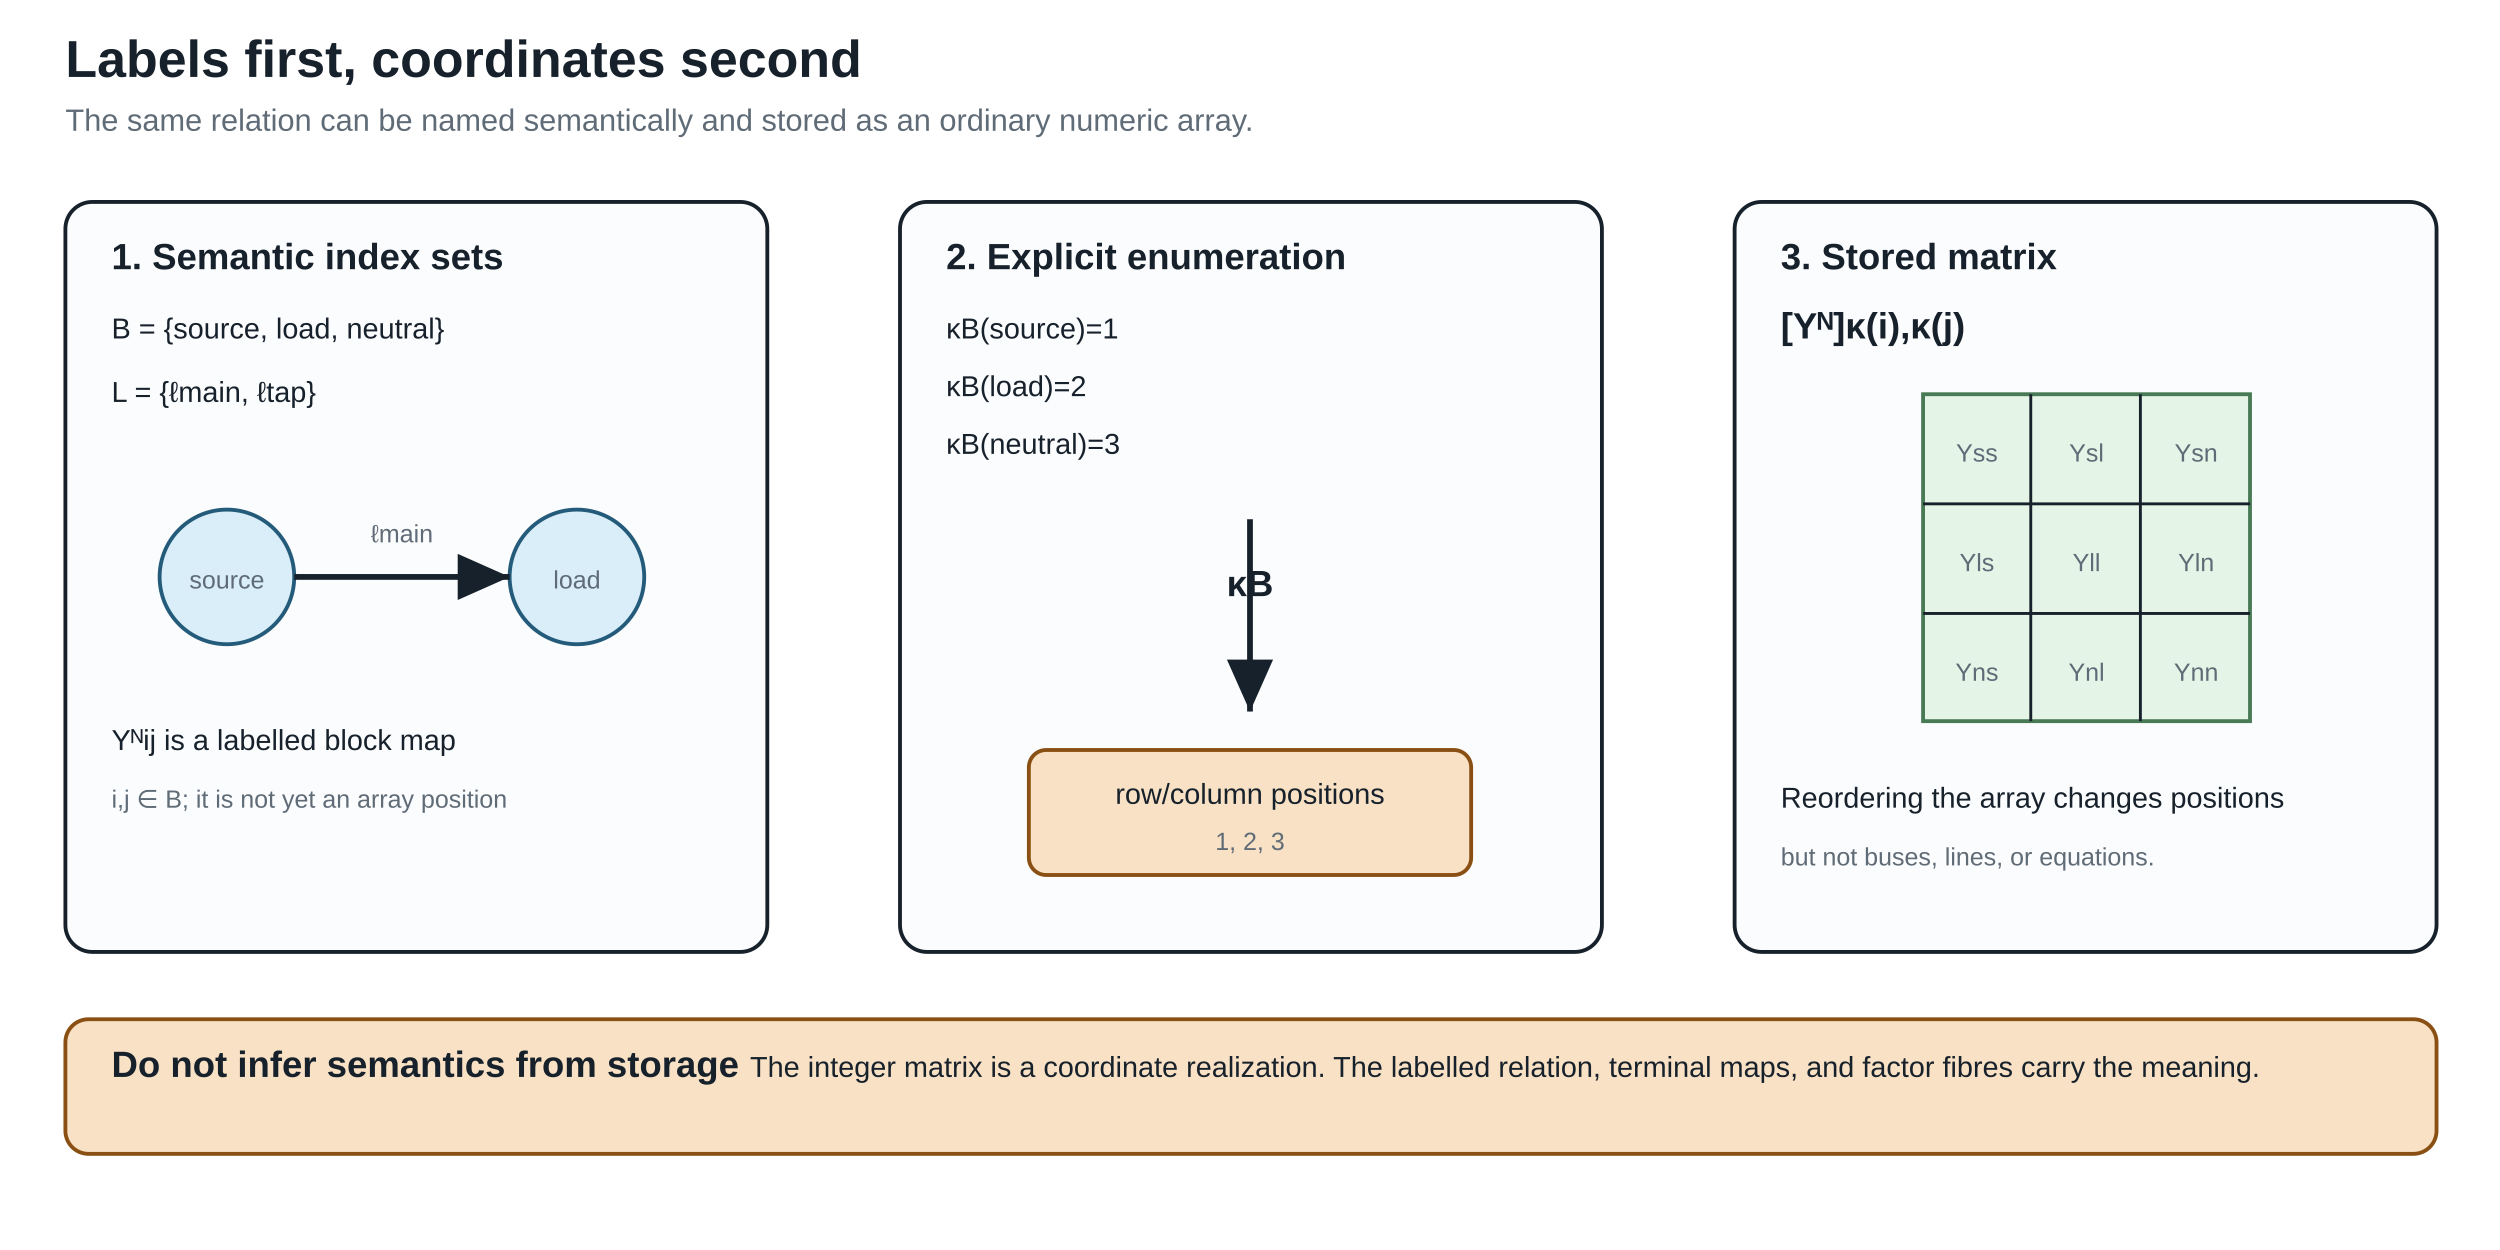
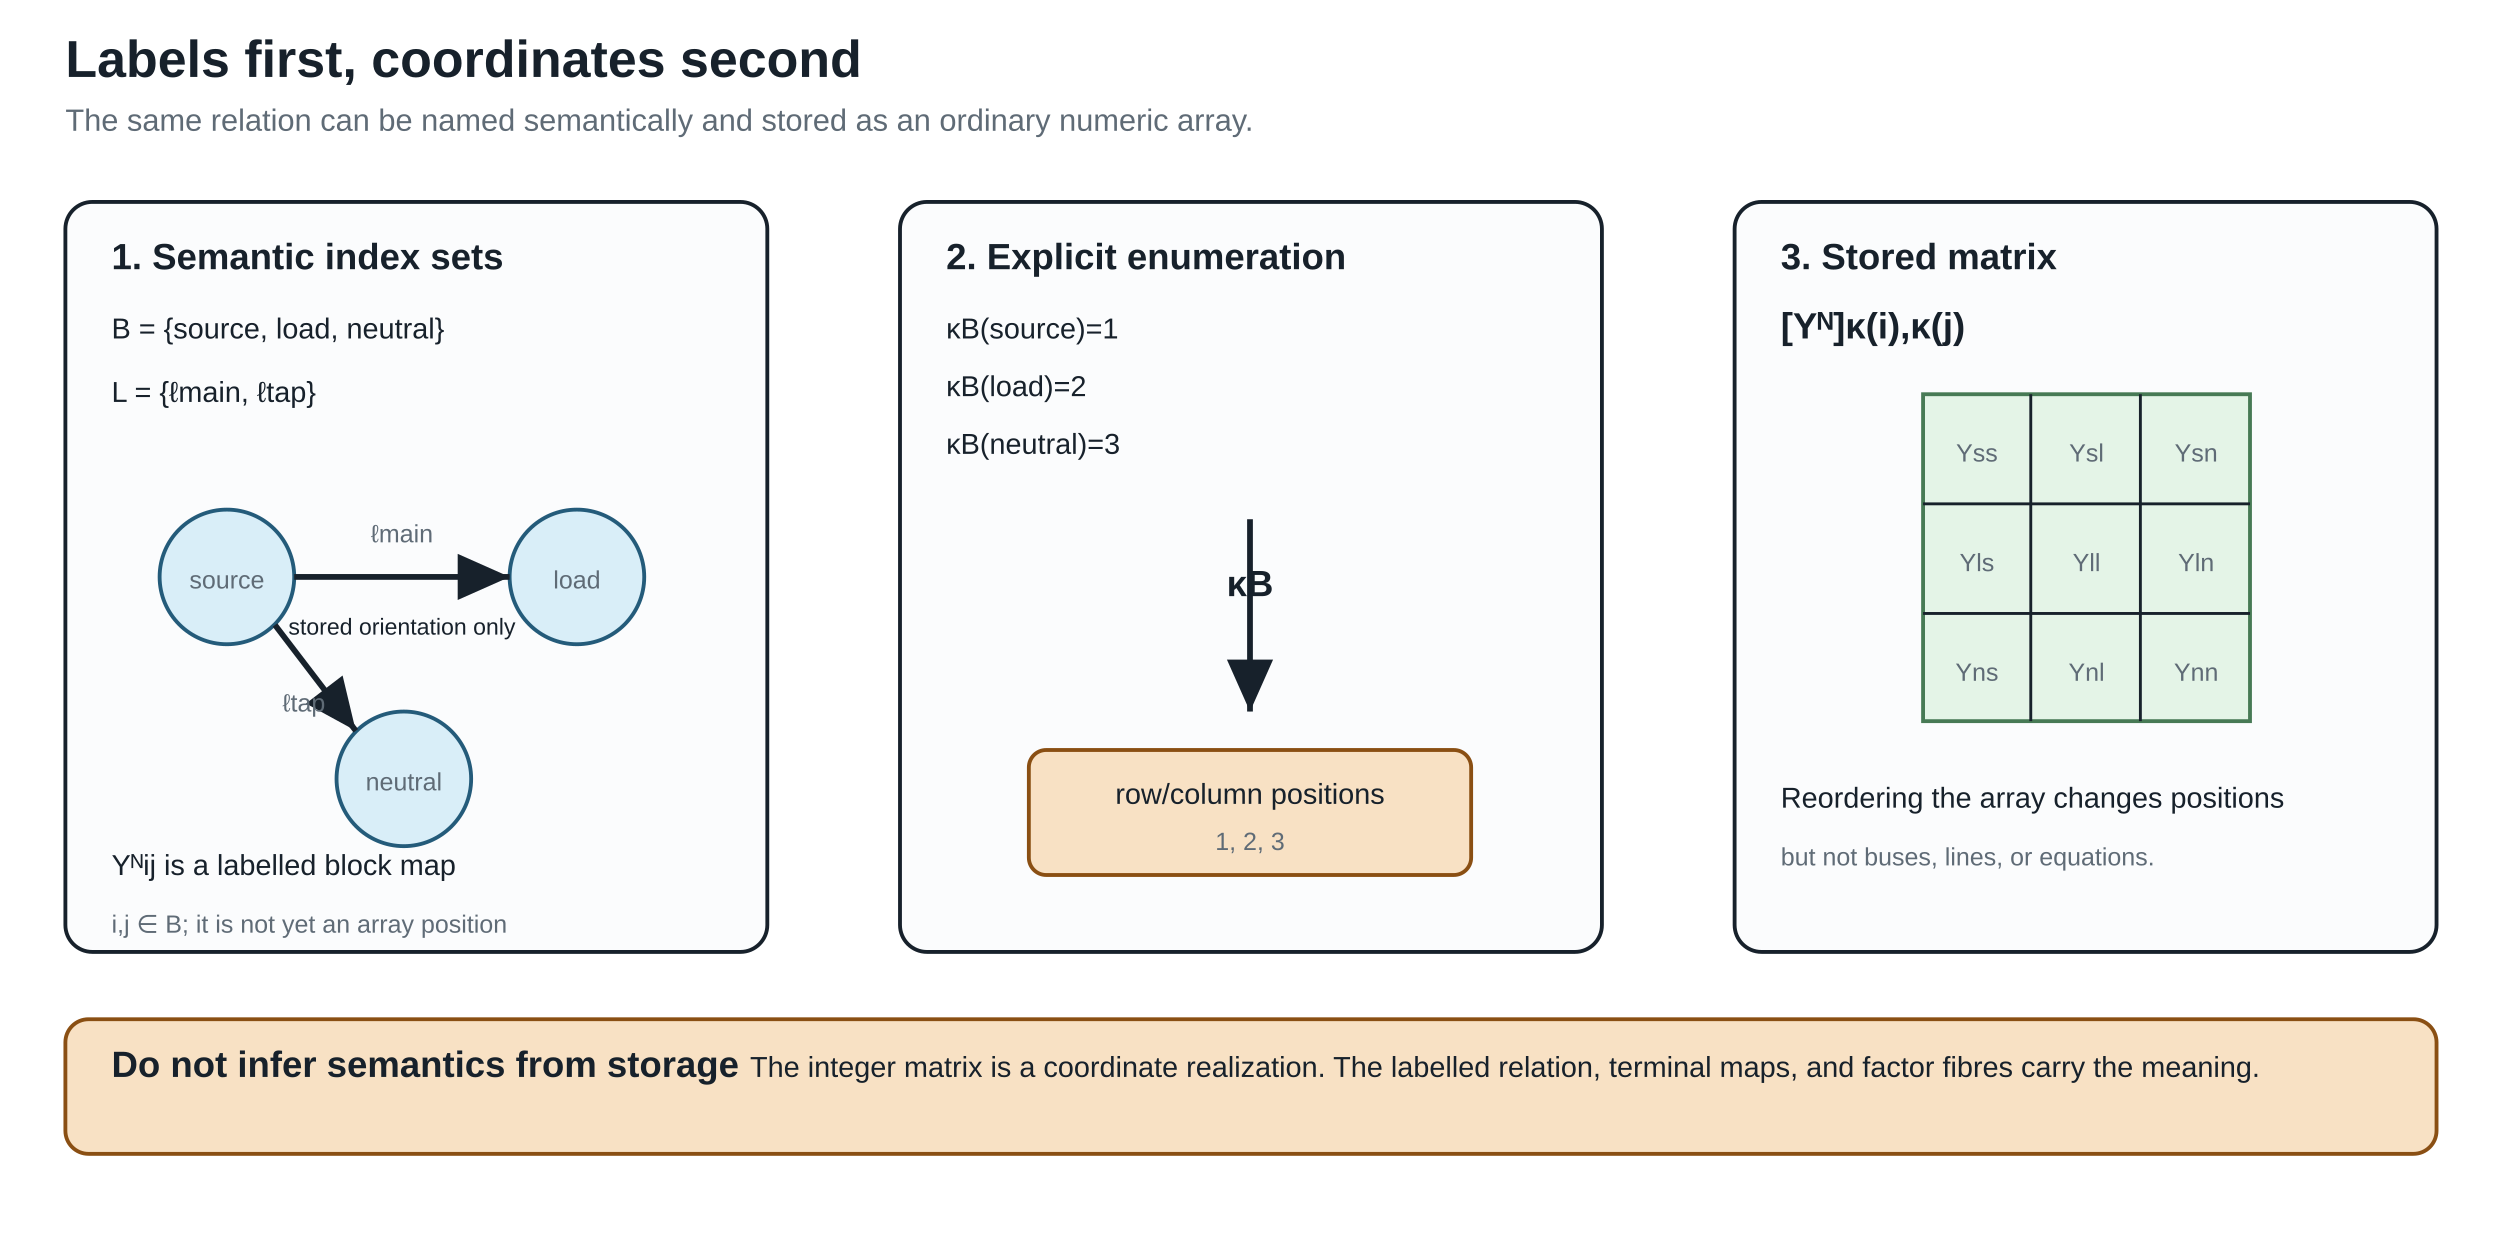
<svg xmlns="http://www.w3.org/2000/svg" width="1300" height="650" viewBox="0 0 1300 650">
  <rect width="100%" height="100%" fill="white" />
  <style>
text{font-family:Arial,sans-serif;fill:#17212b}.title{font-size:27px;font-weight:bold}
.sub{font-size:16px;fill:#5f6b76}.head{font-size:19px;font-weight:bold}.body{font-size:15px}
.small{font-size:13px;fill:#5f6b76}.panel{fill:#fbfcfd;stroke:#17212b;stroke-width:2}
.label{fill:#d9eef8;stroke:#245b7a;stroke-width:2}.coord{fill:#f8e1c4;stroke:#8a4f13;stroke-width:2}
.matrix{fill:#e4f4e7;stroke:#477a55;stroke-width:2}.arrow{stroke:#17212b;stroke-width:3;fill:none;marker-end:url(#arrow)}
.grid{stroke:#17212b;stroke-width:1.5}.dash{stroke:#8a3232;stroke-width:2;stroke-dasharray:8 6;fill:none}
</style>
  <defs>
    <marker id="arrow" markerWidth="11" markerHeight="11" refX="9" refY="4" orient="auto">
      <path d="M0,0 L9,4 L0,8 z" fill="#17212b" />
    </marker>
  </defs>
  <text x="34" y="40" class="title" text-anchor="start">Labels first, coordinates second</text>
  <text x="34" y="68" class="sub" text-anchor="start">The same relation can be named semantically and stored as an ordinary numeric array.</text>
  <rect x="34" y="105" width="365" height="390" rx="14" class="panel" />
  <rect x="468" y="105" width="365" height="390" rx="14" class="panel" />
  <rect x="902" y="105" width="365" height="390" rx="14" class="panel" />
  <text x="58" y="140" class="head" text-anchor="start">1. Semantic index sets</text>
  <text x="492" y="140" class="head" text-anchor="start">2. Explicit enumeration</text>
  <text x="926" y="140" class="head" text-anchor="start">3. Stored matrix</text>
  <text x="58" y="176" class="body" text-anchor="start">B = {source, load, neutral}</text>
  <text x="58" y="209" class="body" text-anchor="start">L = {ℓmain, ℓtap}</text>
  <circle cx="118" cy="300" r="35" class="label" />
  <circle cx="300" cy="300" r="35" class="label" />
+   <circle cx="210" cy="405" r="35" class="label" />
  <text x="118" y="306" class="small" text-anchor="middle">source</text>
  <text x="300" y="306" class="small" text-anchor="middle">load</text>
+   <text x="210" y="411" class="small" text-anchor="middle">neutral</text>
  <path d="M153 300 L265 300" class="arrow" />
  <text x="209" y="282" class="small" text-anchor="middle">ℓmain</text>
-   <text x="58" y="390" class="body" text-anchor="start">Yᴺij is a labelled block map</text>
-   <text x="58" y="420" class="small" text-anchor="start">i,j ∈ B; it is not yet an array position</text>
+   <text x="209" y="330" class="tiny" text-anchor="middle">stored orientation only</text>
+   <path d="M143 325 L185 380" class="arrow" />
+   <text x="158" y="370" class="small" text-anchor="middle">ℓtap</text>
+   <text x="58" y="455" class="body" text-anchor="start">Yᴺij is a labelled block map</text>
+   <text x="58" y="485" class="small" text-anchor="start">i,j ∈ B; it is not yet an array position</text>
  <text x="492" y="176" class="body" text-anchor="start">κB(source)=1</text>
  <text x="492" y="206" class="body" text-anchor="start">κB(load)=2</text>
  <text x="492" y="236" class="body" text-anchor="start">κB(neutral)=3</text>
  <path d="M650 270 L650 370" class="arrow" />
  <text x="650" y="310" class="head" text-anchor="middle">κB</text>
  <rect x="535" y="390" width="230" height="65" rx="9" class="coord" />
  <text x="650" y="418" class="body" text-anchor="middle">row/column positions</text>
  <text x="650" y="442" class="small" text-anchor="middle">1, 2, 3</text>
  <text x="926" y="176" class="head" text-anchor="start">[Yᴺ]κ(i),κ(j)</text>
  <rect x="1000" y="205" width="170" height="170" class="matrix" />
  <path d="M1056 205 V375 M1113 205 V375 M1000 262 H1170 M1000 319 H1170" class="grid" />
  <text x="1028" y="240" class="small" text-anchor="middle">Yss</text>
  <text x="1085" y="240" class="small" text-anchor="middle">Ysl</text>
  <text x="1142" y="240" class="small" text-anchor="middle">Ysn</text>
  <text x="1028" y="297" class="small" text-anchor="middle">Yls</text>
  <text x="1085" y="297" class="small" text-anchor="middle">Yll</text>
  <text x="1142" y="297" class="small" text-anchor="middle">Yln</text>
  <text x="1028" y="354" class="small" text-anchor="middle">Yns</text>
  <text x="1085" y="354" class="small" text-anchor="middle">Ynl</text>
  <text x="1142" y="354" class="small" text-anchor="middle">Ynn</text>
  <text x="926" y="420" class="body" text-anchor="start">Reordering the array changes positions</text>
  <text x="926" y="450" class="small" text-anchor="start">but not buses, lines, or equations.</text>
  <rect x="34" y="530" width="1233" height="70" rx="12" class="coord" />
  <text x="58" y="560" class="head" text-anchor="start">Do not infer semantics from storage</text>
  <text x="390" y="560" class="body" text-anchor="start">The integer matrix is a coordinate realization. The labelled relation, terminal maps, and factor fibres carry the meaning.</text>
</svg>
